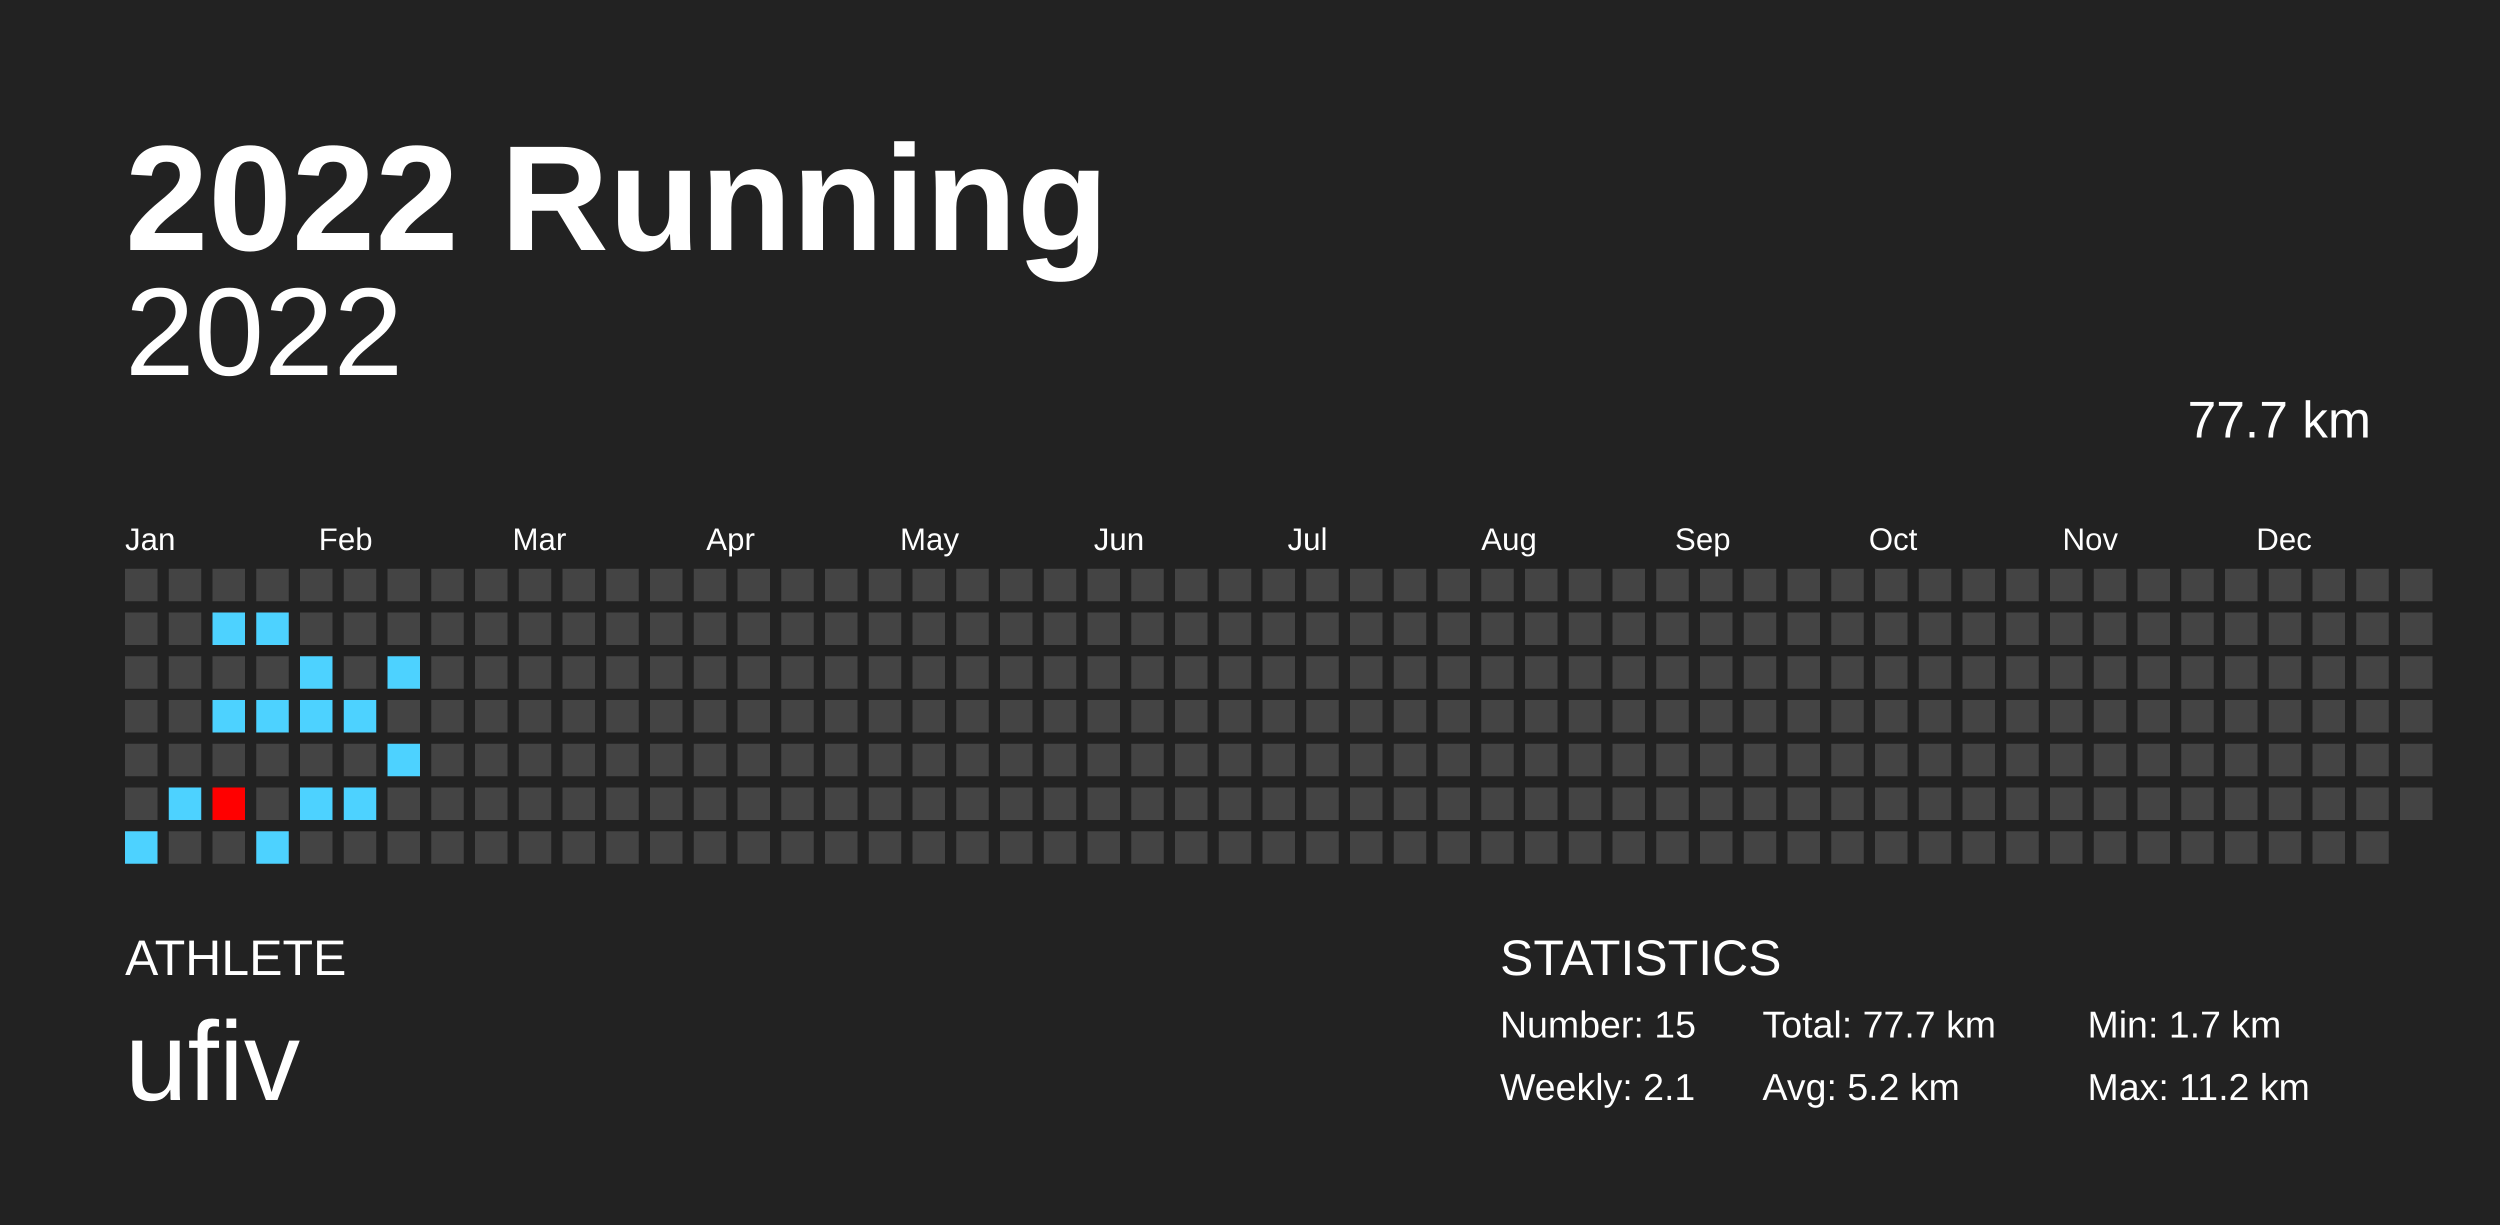
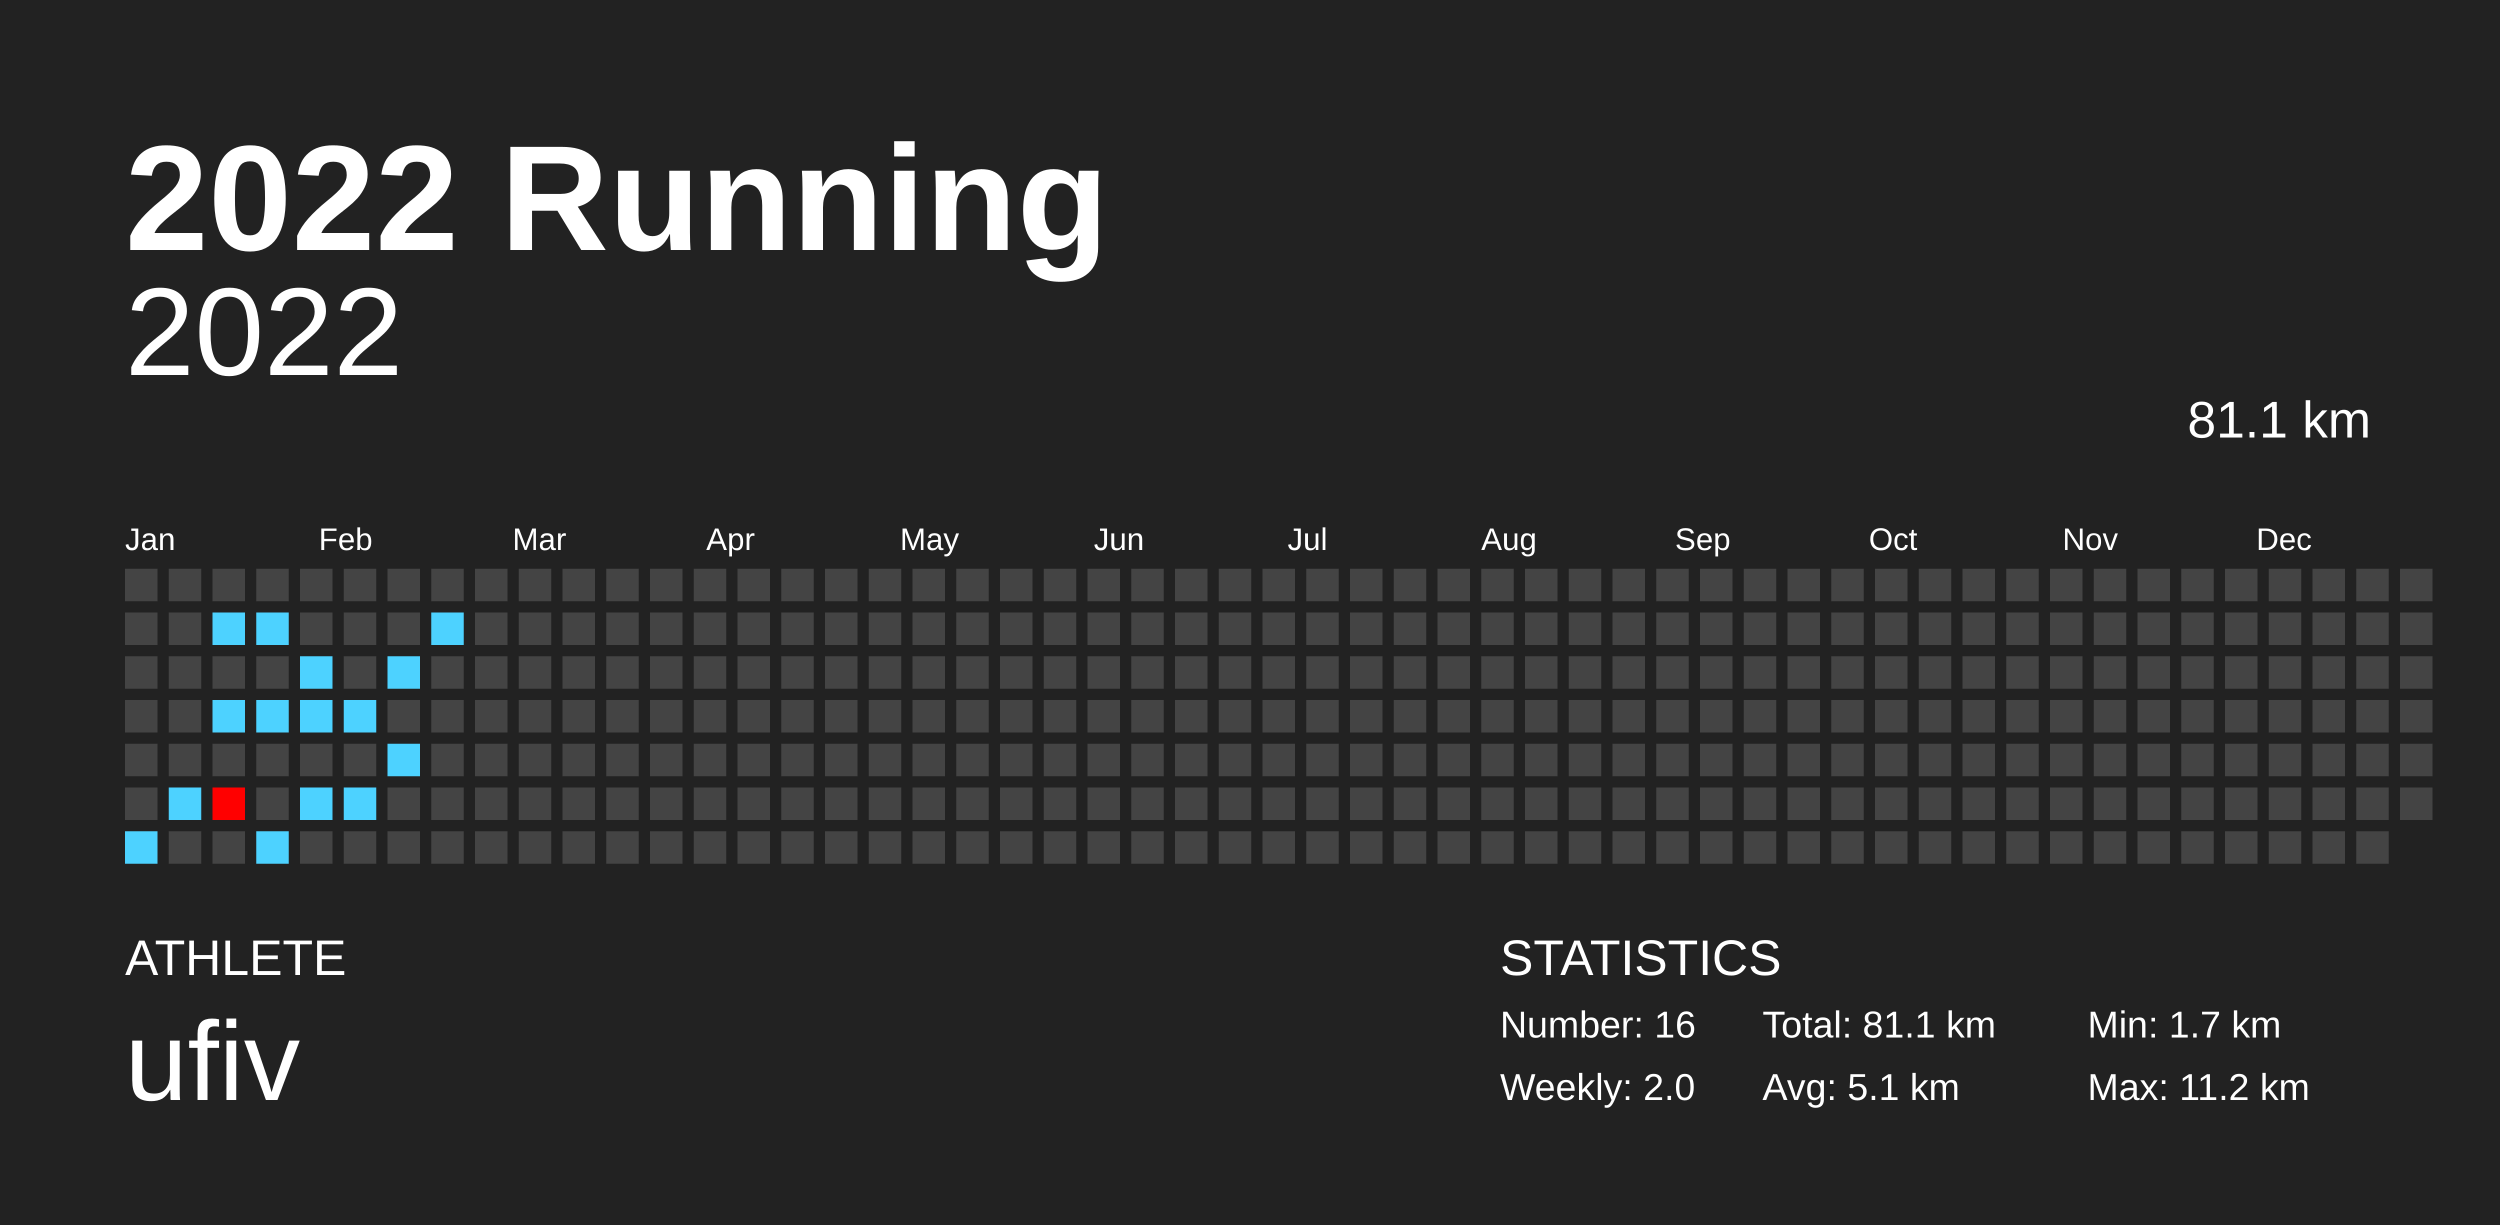
<svg xmlns="http://www.w3.org/2000/svg" baseProfile="full" height="98mm" version="1.1" viewBox="0,0,200,98" width="200mm">
  <defs />
  <rect fill="#222222" height="98" width="200" x="0" y="0" />
  <text fill="#FFFFFF" style="font-size:12px; font-family:Arial; font-weight:bold;" x="10" y="20">2022 Running</text>
  <text fill="#FFFFFF" style="font-size:4px; font-family:Arial" x="10" y="78">ATHLETE</text>
  <text fill="#FFFFFF" style="font-size:9px; font-family:Arial" x="10" y="88">ufiv</text>
  <text fill="#FFFFFF" style="font-size:4px; font-family:Arial" x="120" y="78">STATISTICS</text>
-   <text fill="#FFFFFF" style="font-size:3px; font-family:Arial" x="120" y="83">Number: 15</text>
-   <text fill="#FFFFFF" style="font-size:3px; font-family:Arial" x="120" y="88">Weekly: 2.1</text>
-   <text fill="#FFFFFF" style="font-size:3px; font-family:Arial" x="141" y="83">Total: 77.7 km</text>
-   <text fill="#FFFFFF" style="font-size:3px; font-family:Arial" x="141" y="88">Avg: 5.2 km</text>
+   <text fill="#FFFFFF" style="font-size:3px; font-family:Arial" x="120" y="83">Number: 16</text>
+   <text fill="#FFFFFF" style="font-size:3px; font-family:Arial" x="120" y="88">Weekly: 2.0</text>
+   <text fill="#FFFFFF" style="font-size:3px; font-family:Arial" x="141" y="83">Total: 81.1 km</text>
+   <text fill="#FFFFFF" style="font-size:3px; font-family:Arial" x="141" y="88">Avg: 5.1 km</text>
  <text fill="#FFFFFF" style="font-size:3px; font-family:Arial" x="167" y="83">Min: 1.7 km</text>
  <text fill="#FFFFFF" style="font-size:3px; font-family:Arial" x="167" y="88">Max: 11.2 km</text>
  <text alignment-baseline="hanging" fill="#FFFFFF" style="font-size:10.0px; font-family:Arial;" x="10" y="30">2022</text>
-   <text alignment-baseline="hanging" fill="#FFFFFF" style="font-size:4.125px; font-family:Arial;" x="175" y="35">77.7 km</text>
+   <text alignment-baseline="hanging" fill="#FFFFFF" style="font-size:4.125px; font-family:Arial;" x="175" y="35">81.1 km</text>
  <text fill="#FFFFFF" style="font-size:2.5px; font-family:Arial" x="10.0" y="44">Jan</text>
  <text fill="#FFFFFF" style="font-size:2.5px; font-family:Arial" x="25.5" y="44">Feb</text>
  <text fill="#FFFFFF" style="font-size:2.5px; font-family:Arial" x="41.0" y="44">Mar</text>
  <text fill="#FFFFFF" style="font-size:2.5px; font-family:Arial" x="56.5" y="44">Apr</text>
  <text fill="#FFFFFF" style="font-size:2.5px; font-family:Arial" x="72.0" y="44">May</text>
  <text fill="#FFFFFF" style="font-size:2.5px; font-family:Arial" x="87.5" y="44">Jun</text>
  <text fill="#FFFFFF" style="font-size:2.5px; font-family:Arial" x="103.0" y="44">Jul</text>
  <text fill="#FFFFFF" style="font-size:2.5px; font-family:Arial" x="118.5" y="44">Aug</text>
  <text fill="#FFFFFF" style="font-size:2.5px; font-family:Arial" x="134.0" y="44">Sep</text>
  <text fill="#FFFFFF" style="font-size:2.5px; font-family:Arial" x="149.5" y="44">Oct</text>
  <text fill="#FFFFFF" style="font-size:2.5px; font-family:Arial" x="165.0" y="44">Nov</text>
  <text fill="#FFFFFF" style="font-size:2.5px; font-family:Arial" x="180.5" y="44">Dec</text>
  <rect fill="#444444" height="2.6" width="2.6" x="10.0" y="45.5" />
  <rect fill="#444444" height="2.6" width="2.6" x="10.0" y="49.0" />
  <rect fill="#444444" height="2.6" width="2.6" x="10.0" y="52.5" />
  <rect fill="#444444" height="2.6" width="2.6" x="10.0" y="56.0" />
  <rect fill="#444444" height="2.6" width="2.6" x="10.0" y="59.5" />
  <rect fill="#444444" height="2.6" width="2.6" x="10.0" y="63.0" />
  <rect fill="#4dd2ff" height="2.6" width="2.6" x="10.0" y="66.5" />
  <rect fill="#444444" height="2.6" width="2.6" x="13.5" y="45.5" />
  <rect fill="#444444" height="2.6" width="2.6" x="13.5" y="49.0" />
  <rect fill="#444444" height="2.6" width="2.6" x="13.5" y="52.5" />
  <rect fill="#444444" height="2.6" width="2.6" x="13.5" y="56.0" />
  <rect fill="#444444" height="2.6" width="2.6" x="13.5" y="59.5" />
  <rect fill="#4dd2ff" height="2.6" width="2.6" x="13.5" y="63.0" />
  <rect fill="#444444" height="2.6" width="2.6" x="13.5" y="66.5" />
  <rect fill="#444444" height="2.6" width="2.6" x="17.0" y="45.5" />
  <rect fill="#4dd2ff" height="2.6" width="2.6" x="17.0" y="49.0" />
  <rect fill="#444444" height="2.6" width="2.6" x="17.0" y="52.5" />
  <rect fill="#4dd2ff" height="2.6" width="2.6" x="17.0" y="56.0" />
  <rect fill="#444444" height="2.6" width="2.6" x="17.0" y="59.5" />
  <rect fill="#ff0000" height="2.6" width="2.6" x="17.0" y="63.0" />
  <rect fill="#444444" height="2.6" width="2.6" x="17.0" y="66.5" />
  <rect fill="#444444" height="2.6" width="2.6" x="20.5" y="45.5" />
  <rect fill="#4dd2ff" height="2.6" width="2.6" x="20.5" y="49.0" />
  <rect fill="#444444" height="2.6" width="2.6" x="20.5" y="52.5" />
  <rect fill="#4dd2ff" height="2.6" width="2.6" x="20.5" y="56.0" />
  <rect fill="#444444" height="2.6" width="2.6" x="20.5" y="59.5" />
  <rect fill="#444444" height="2.6" width="2.6" x="20.5" y="63.0" />
  <rect fill="#4dd2ff" height="2.6" width="2.6" x="20.5" y="66.5" />
  <rect fill="#444444" height="2.6" width="2.6" x="24.0" y="45.5" />
  <rect fill="#444444" height="2.6" width="2.6" x="24.0" y="49.0" />
  <rect fill="#4dd2ff" height="2.6" width="2.6" x="24.0" y="52.5" />
  <rect fill="#4dd2ff" height="2.6" width="2.6" x="24.0" y="56.0" />
  <rect fill="#444444" height="2.6" width="2.6" x="24.0" y="59.5" />
  <rect fill="#4dd2ff" height="2.6" width="2.6" x="24.0" y="63.0" />
  <rect fill="#444444" height="2.6" width="2.6" x="24.0" y="66.5" />
  <rect fill="#444444" height="2.6" width="2.6" x="27.5" y="45.5" />
  <rect fill="#444444" height="2.6" width="2.6" x="27.5" y="49.0" />
  <rect fill="#444444" height="2.6" width="2.6" x="27.5" y="52.5" />
  <rect fill="#4dd2ff" height="2.6" width="2.6" x="27.5" y="56.0" />
  <rect fill="#444444" height="2.6" width="2.6" x="27.5" y="59.5" />
  <rect fill="#4dd2ff" height="2.6" width="2.6" x="27.5" y="63.0" />
  <rect fill="#444444" height="2.6" width="2.6" x="27.5" y="66.5" />
  <rect fill="#444444" height="2.6" width="2.6" x="31.0" y="45.5" />
  <rect fill="#444444" height="2.6" width="2.6" x="31.0" y="49.0" />
  <rect fill="#4dd2ff" height="2.6" width="2.6" x="31.0" y="52.5" />
  <rect fill="#444444" height="2.6" width="2.6" x="31.0" y="56.0" />
  <rect fill="#4dd2ff" height="2.6" width="2.6" x="31.0" y="59.5" />
  <rect fill="#444444" height="2.6" width="2.6" x="31.0" y="63.0" />
  <rect fill="#444444" height="2.6" width="2.6" x="31.0" y="66.5" />
  <rect fill="#444444" height="2.6" width="2.6" x="34.5" y="45.5" />
-   <rect fill="#444444" height="2.6" width="2.6" x="34.5" y="49.0" />
+   <rect fill="#4dd2ff" height="2.6" width="2.6" x="34.5" y="49.0" />
  <rect fill="#444444" height="2.6" width="2.6" x="34.5" y="52.5" />
  <rect fill="#444444" height="2.6" width="2.6" x="34.5" y="56.0" />
  <rect fill="#444444" height="2.6" width="2.6" x="34.5" y="59.5" />
  <rect fill="#444444" height="2.6" width="2.6" x="34.5" y="63.0" />
  <rect fill="#444444" height="2.6" width="2.6" x="34.5" y="66.5" />
  <rect fill="#444444" height="2.6" width="2.6" x="38.0" y="45.5" />
  <rect fill="#444444" height="2.6" width="2.6" x="38.0" y="49.0" />
  <rect fill="#444444" height="2.6" width="2.6" x="38.0" y="52.5" />
  <rect fill="#444444" height="2.6" width="2.6" x="38.0" y="56.0" />
  <rect fill="#444444" height="2.6" width="2.6" x="38.0" y="59.5" />
  <rect fill="#444444" height="2.6" width="2.6" x="38.0" y="63.0" />
  <rect fill="#444444" height="2.6" width="2.6" x="38.0" y="66.5" />
  <rect fill="#444444" height="2.6" width="2.6" x="41.5" y="45.5" />
  <rect fill="#444444" height="2.6" width="2.6" x="41.5" y="49.0" />
  <rect fill="#444444" height="2.6" width="2.6" x="41.5" y="52.5" />
  <rect fill="#444444" height="2.6" width="2.6" x="41.5" y="56.0" />
  <rect fill="#444444" height="2.6" width="2.6" x="41.5" y="59.5" />
  <rect fill="#444444" height="2.6" width="2.6" x="41.5" y="63.0" />
  <rect fill="#444444" height="2.6" width="2.6" x="41.5" y="66.5" />
  <rect fill="#444444" height="2.6" width="2.6" x="45.0" y="45.5" />
  <rect fill="#444444" height="2.6" width="2.6" x="45.0" y="49.0" />
  <rect fill="#444444" height="2.6" width="2.6" x="45.0" y="52.5" />
  <rect fill="#444444" height="2.6" width="2.6" x="45.0" y="56.0" />
  <rect fill="#444444" height="2.6" width="2.6" x="45.0" y="59.5" />
  <rect fill="#444444" height="2.6" width="2.6" x="45.0" y="63.0" />
  <rect fill="#444444" height="2.6" width="2.6" x="45.0" y="66.5" />
  <rect fill="#444444" height="2.6" width="2.6" x="48.5" y="45.5" />
  <rect fill="#444444" height="2.6" width="2.6" x="48.5" y="49.0" />
  <rect fill="#444444" height="2.6" width="2.6" x="48.5" y="52.5" />
  <rect fill="#444444" height="2.6" width="2.6" x="48.5" y="56.0" />
  <rect fill="#444444" height="2.6" width="2.6" x="48.5" y="59.5" />
  <rect fill="#444444" height="2.6" width="2.6" x="48.5" y="63.0" />
  <rect fill="#444444" height="2.6" width="2.6" x="48.5" y="66.5" />
  <rect fill="#444444" height="2.6" width="2.6" x="52.0" y="45.5" />
  <rect fill="#444444" height="2.6" width="2.6" x="52.0" y="49.0" />
  <rect fill="#444444" height="2.6" width="2.6" x="52.0" y="52.5" />
  <rect fill="#444444" height="2.6" width="2.6" x="52.0" y="56.0" />
  <rect fill="#444444" height="2.6" width="2.6" x="52.0" y="59.5" />
  <rect fill="#444444" height="2.6" width="2.6" x="52.0" y="63.0" />
  <rect fill="#444444" height="2.6" width="2.6" x="52.0" y="66.5" />
  <rect fill="#444444" height="2.6" width="2.6" x="55.5" y="45.5" />
  <rect fill="#444444" height="2.6" width="2.6" x="55.5" y="49.0" />
  <rect fill="#444444" height="2.6" width="2.6" x="55.5" y="52.5" />
  <rect fill="#444444" height="2.6" width="2.6" x="55.5" y="56.0" />
  <rect fill="#444444" height="2.6" width="2.6" x="55.5" y="59.5" />
  <rect fill="#444444" height="2.6" width="2.6" x="55.5" y="63.0" />
  <rect fill="#444444" height="2.6" width="2.6" x="55.5" y="66.5" />
  <rect fill="#444444" height="2.6" width="2.6" x="59.0" y="45.5" />
  <rect fill="#444444" height="2.6" width="2.6" x="59.0" y="49.0" />
  <rect fill="#444444" height="2.6" width="2.6" x="59.0" y="52.5" />
  <rect fill="#444444" height="2.6" width="2.6" x="59.0" y="56.0" />
  <rect fill="#444444" height="2.6" width="2.6" x="59.0" y="59.5" />
  <rect fill="#444444" height="2.6" width="2.6" x="59.0" y="63.0" />
  <rect fill="#444444" height="2.6" width="2.6" x="59.0" y="66.5" />
  <rect fill="#444444" height="2.6" width="2.6" x="62.5" y="45.5" />
  <rect fill="#444444" height="2.6" width="2.6" x="62.5" y="49.0" />
  <rect fill="#444444" height="2.6" width="2.6" x="62.5" y="52.5" />
  <rect fill="#444444" height="2.6" width="2.6" x="62.5" y="56.0" />
  <rect fill="#444444" height="2.6" width="2.6" x="62.5" y="59.5" />
  <rect fill="#444444" height="2.6" width="2.6" x="62.5" y="63.0" />
  <rect fill="#444444" height="2.6" width="2.6" x="62.5" y="66.5" />
  <rect fill="#444444" height="2.6" width="2.6" x="66.0" y="45.5" />
  <rect fill="#444444" height="2.6" width="2.6" x="66.0" y="49.0" />
  <rect fill="#444444" height="2.6" width="2.6" x="66.0" y="52.5" />
  <rect fill="#444444" height="2.6" width="2.6" x="66.0" y="56.0" />
  <rect fill="#444444" height="2.6" width="2.6" x="66.0" y="59.5" />
  <rect fill="#444444" height="2.6" width="2.6" x="66.0" y="63.0" />
  <rect fill="#444444" height="2.6" width="2.6" x="66.0" y="66.5" />
  <rect fill="#444444" height="2.6" width="2.6" x="69.5" y="45.5" />
  <rect fill="#444444" height="2.6" width="2.6" x="69.5" y="49.0" />
  <rect fill="#444444" height="2.6" width="2.6" x="69.5" y="52.5" />
  <rect fill="#444444" height="2.6" width="2.6" x="69.5" y="56.0" />
  <rect fill="#444444" height="2.6" width="2.6" x="69.5" y="59.5" />
  <rect fill="#444444" height="2.6" width="2.6" x="69.5" y="63.0" />
  <rect fill="#444444" height="2.6" width="2.6" x="69.5" y="66.5" />
  <rect fill="#444444" height="2.6" width="2.6" x="73.0" y="45.5" />
  <rect fill="#444444" height="2.6" width="2.6" x="73.0" y="49.0" />
  <rect fill="#444444" height="2.6" width="2.6" x="73.0" y="52.5" />
  <rect fill="#444444" height="2.6" width="2.6" x="73.0" y="56.0" />
  <rect fill="#444444" height="2.6" width="2.6" x="73.0" y="59.5" />
  <rect fill="#444444" height="2.6" width="2.6" x="73.0" y="63.0" />
  <rect fill="#444444" height="2.6" width="2.6" x="73.0" y="66.5" />
  <rect fill="#444444" height="2.6" width="2.6" x="76.5" y="45.5" />
  <rect fill="#444444" height="2.6" width="2.6" x="76.5" y="49.0" />
  <rect fill="#444444" height="2.6" width="2.6" x="76.5" y="52.5" />
  <rect fill="#444444" height="2.6" width="2.6" x="76.5" y="56.0" />
  <rect fill="#444444" height="2.6" width="2.6" x="76.5" y="59.5" />
  <rect fill="#444444" height="2.6" width="2.6" x="76.5" y="63.0" />
  <rect fill="#444444" height="2.6" width="2.6" x="76.5" y="66.5" />
  <rect fill="#444444" height="2.6" width="2.6" x="80.0" y="45.5" />
  <rect fill="#444444" height="2.6" width="2.6" x="80.0" y="49.0" />
  <rect fill="#444444" height="2.6" width="2.6" x="80.0" y="52.5" />
  <rect fill="#444444" height="2.6" width="2.6" x="80.0" y="56.0" />
  <rect fill="#444444" height="2.6" width="2.6" x="80.0" y="59.5" />
  <rect fill="#444444" height="2.6" width="2.6" x="80.0" y="63.0" />
  <rect fill="#444444" height="2.6" width="2.6" x="80.0" y="66.5" />
  <rect fill="#444444" height="2.6" width="2.6" x="83.5" y="45.5" />
  <rect fill="#444444" height="2.6" width="2.6" x="83.5" y="49.0" />
  <rect fill="#444444" height="2.6" width="2.6" x="83.5" y="52.5" />
  <rect fill="#444444" height="2.6" width="2.6" x="83.5" y="56.0" />
  <rect fill="#444444" height="2.6" width="2.6" x="83.5" y="59.5" />
  <rect fill="#444444" height="2.6" width="2.6" x="83.5" y="63.0" />
  <rect fill="#444444" height="2.6" width="2.6" x="83.5" y="66.5" />
  <rect fill="#444444" height="2.6" width="2.6" x="87.0" y="45.5" />
  <rect fill="#444444" height="2.6" width="2.6" x="87.0" y="49.0" />
  <rect fill="#444444" height="2.6" width="2.6" x="87.0" y="52.5" />
  <rect fill="#444444" height="2.6" width="2.6" x="87.0" y="56.0" />
  <rect fill="#444444" height="2.6" width="2.6" x="87.0" y="59.5" />
  <rect fill="#444444" height="2.6" width="2.6" x="87.0" y="63.0" />
  <rect fill="#444444" height="2.6" width="2.6" x="87.0" y="66.5" />
  <rect fill="#444444" height="2.6" width="2.6" x="90.5" y="45.5" />
  <rect fill="#444444" height="2.6" width="2.6" x="90.5" y="49.0" />
  <rect fill="#444444" height="2.6" width="2.6" x="90.5" y="52.5" />
  <rect fill="#444444" height="2.6" width="2.6" x="90.5" y="56.0" />
  <rect fill="#444444" height="2.6" width="2.6" x="90.5" y="59.5" />
  <rect fill="#444444" height="2.6" width="2.6" x="90.5" y="63.0" />
  <rect fill="#444444" height="2.6" width="2.6" x="90.5" y="66.5" />
  <rect fill="#444444" height="2.6" width="2.6" x="94.0" y="45.5" />
  <rect fill="#444444" height="2.6" width="2.6" x="94.0" y="49.0" />
  <rect fill="#444444" height="2.6" width="2.6" x="94.0" y="52.5" />
  <rect fill="#444444" height="2.6" width="2.6" x="94.0" y="56.0" />
  <rect fill="#444444" height="2.6" width="2.6" x="94.0" y="59.5" />
  <rect fill="#444444" height="2.6" width="2.6" x="94.0" y="63.0" />
  <rect fill="#444444" height="2.6" width="2.6" x="94.0" y="66.5" />
  <rect fill="#444444" height="2.6" width="2.6" x="97.5" y="45.5" />
  <rect fill="#444444" height="2.6" width="2.6" x="97.5" y="49.0" />
  <rect fill="#444444" height="2.6" width="2.6" x="97.5" y="52.5" />
  <rect fill="#444444" height="2.6" width="2.6" x="97.5" y="56.0" />
  <rect fill="#444444" height="2.6" width="2.6" x="97.5" y="59.5" />
  <rect fill="#444444" height="2.6" width="2.6" x="97.5" y="63.0" />
  <rect fill="#444444" height="2.6" width="2.6" x="97.5" y="66.5" />
  <rect fill="#444444" height="2.6" width="2.6" x="101.0" y="45.5" />
  <rect fill="#444444" height="2.6" width="2.6" x="101.0" y="49.0" />
  <rect fill="#444444" height="2.6" width="2.6" x="101.0" y="52.5" />
  <rect fill="#444444" height="2.6" width="2.6" x="101.0" y="56.0" />
  <rect fill="#444444" height="2.6" width="2.6" x="101.0" y="59.5" />
  <rect fill="#444444" height="2.6" width="2.6" x="101.0" y="63.0" />
  <rect fill="#444444" height="2.6" width="2.6" x="101.0" y="66.5" />
  <rect fill="#444444" height="2.6" width="2.6" x="104.5" y="45.5" />
  <rect fill="#444444" height="2.6" width="2.6" x="104.5" y="49.0" />
  <rect fill="#444444" height="2.6" width="2.6" x="104.5" y="52.5" />
  <rect fill="#444444" height="2.6" width="2.6" x="104.5" y="56.0" />
  <rect fill="#444444" height="2.6" width="2.6" x="104.5" y="59.5" />
  <rect fill="#444444" height="2.6" width="2.6" x="104.5" y="63.0" />
  <rect fill="#444444" height="2.6" width="2.6" x="104.5" y="66.5" />
  <rect fill="#444444" height="2.6" width="2.6" x="108.0" y="45.5" />
  <rect fill="#444444" height="2.6" width="2.6" x="108.0" y="49.0" />
  <rect fill="#444444" height="2.6" width="2.6" x="108.0" y="52.5" />
  <rect fill="#444444" height="2.6" width="2.6" x="108.0" y="56.0" />
  <rect fill="#444444" height="2.6" width="2.6" x="108.0" y="59.5" />
  <rect fill="#444444" height="2.6" width="2.6" x="108.0" y="63.0" />
  <rect fill="#444444" height="2.6" width="2.6" x="108.0" y="66.5" />
  <rect fill="#444444" height="2.6" width="2.6" x="111.5" y="45.5" />
  <rect fill="#444444" height="2.6" width="2.6" x="111.5" y="49.0" />
  <rect fill="#444444" height="2.6" width="2.6" x="111.5" y="52.5" />
  <rect fill="#444444" height="2.6" width="2.6" x="111.5" y="56.0" />
  <rect fill="#444444" height="2.6" width="2.6" x="111.5" y="59.5" />
  <rect fill="#444444" height="2.6" width="2.6" x="111.5" y="63.0" />
  <rect fill="#444444" height="2.6" width="2.6" x="111.5" y="66.5" />
  <rect fill="#444444" height="2.6" width="2.6" x="115.0" y="45.5" />
  <rect fill="#444444" height="2.6" width="2.6" x="115.0" y="49.0" />
  <rect fill="#444444" height="2.6" width="2.6" x="115.0" y="52.5" />
  <rect fill="#444444" height="2.6" width="2.6" x="115.0" y="56.0" />
  <rect fill="#444444" height="2.6" width="2.6" x="115.0" y="59.5" />
  <rect fill="#444444" height="2.6" width="2.6" x="115.0" y="63.0" />
  <rect fill="#444444" height="2.6" width="2.6" x="115.0" y="66.5" />
  <rect fill="#444444" height="2.6" width="2.6" x="118.5" y="45.5" />
  <rect fill="#444444" height="2.6" width="2.6" x="118.5" y="49.0" />
  <rect fill="#444444" height="2.6" width="2.6" x="118.5" y="52.5" />
  <rect fill="#444444" height="2.6" width="2.6" x="118.5" y="56.0" />
  <rect fill="#444444" height="2.6" width="2.6" x="118.5" y="59.5" />
  <rect fill="#444444" height="2.6" width="2.6" x="118.5" y="63.0" />
  <rect fill="#444444" height="2.6" width="2.6" x="118.5" y="66.5" />
  <rect fill="#444444" height="2.6" width="2.6" x="122.0" y="45.5" />
  <rect fill="#444444" height="2.6" width="2.6" x="122.0" y="49.0" />
  <rect fill="#444444" height="2.6" width="2.6" x="122.0" y="52.5" />
  <rect fill="#444444" height="2.6" width="2.6" x="122.0" y="56.0" />
  <rect fill="#444444" height="2.6" width="2.6" x="122.0" y="59.5" />
  <rect fill="#444444" height="2.6" width="2.6" x="122.0" y="63.0" />
  <rect fill="#444444" height="2.6" width="2.6" x="122.0" y="66.5" />
  <rect fill="#444444" height="2.6" width="2.6" x="125.5" y="45.5" />
  <rect fill="#444444" height="2.6" width="2.6" x="125.5" y="49.0" />
  <rect fill="#444444" height="2.6" width="2.6" x="125.5" y="52.5" />
  <rect fill="#444444" height="2.6" width="2.6" x="125.5" y="56.0" />
  <rect fill="#444444" height="2.6" width="2.6" x="125.5" y="59.5" />
  <rect fill="#444444" height="2.6" width="2.6" x="125.5" y="63.0" />
  <rect fill="#444444" height="2.6" width="2.6" x="125.5" y="66.5" />
  <rect fill="#444444" height="2.6" width="2.6" x="129.0" y="45.5" />
  <rect fill="#444444" height="2.6" width="2.6" x="129.0" y="49.0" />
  <rect fill="#444444" height="2.6" width="2.6" x="129.0" y="52.5" />
  <rect fill="#444444" height="2.6" width="2.6" x="129.0" y="56.0" />
  <rect fill="#444444" height="2.6" width="2.6" x="129.0" y="59.5" />
  <rect fill="#444444" height="2.6" width="2.6" x="129.0" y="63.0" />
  <rect fill="#444444" height="2.6" width="2.6" x="129.0" y="66.5" />
  <rect fill="#444444" height="2.6" width="2.6" x="132.5" y="45.5" />
  <rect fill="#444444" height="2.6" width="2.6" x="132.5" y="49.0" />
  <rect fill="#444444" height="2.6" width="2.6" x="132.5" y="52.5" />
  <rect fill="#444444" height="2.6" width="2.6" x="132.5" y="56.0" />
  <rect fill="#444444" height="2.6" width="2.6" x="132.5" y="59.5" />
  <rect fill="#444444" height="2.6" width="2.6" x="132.5" y="63.0" />
  <rect fill="#444444" height="2.6" width="2.6" x="132.5" y="66.5" />
  <rect fill="#444444" height="2.6" width="2.6" x="136.0" y="45.5" />
  <rect fill="#444444" height="2.6" width="2.6" x="136.0" y="49.0" />
  <rect fill="#444444" height="2.6" width="2.6" x="136.0" y="52.5" />
  <rect fill="#444444" height="2.6" width="2.6" x="136.0" y="56.0" />
  <rect fill="#444444" height="2.6" width="2.6" x="136.0" y="59.5" />
  <rect fill="#444444" height="2.6" width="2.6" x="136.0" y="63.0" />
  <rect fill="#444444" height="2.6" width="2.6" x="136.0" y="66.5" />
  <rect fill="#444444" height="2.6" width="2.6" x="139.5" y="45.5" />
  <rect fill="#444444" height="2.6" width="2.6" x="139.5" y="49.0" />
  <rect fill="#444444" height="2.6" width="2.6" x="139.5" y="52.5" />
  <rect fill="#444444" height="2.6" width="2.6" x="139.5" y="56.0" />
  <rect fill="#444444" height="2.6" width="2.6" x="139.5" y="59.5" />
  <rect fill="#444444" height="2.6" width="2.6" x="139.5" y="63.0" />
  <rect fill="#444444" height="2.6" width="2.6" x="139.5" y="66.5" />
  <rect fill="#444444" height="2.6" width="2.6" x="143.0" y="45.5" />
  <rect fill="#444444" height="2.6" width="2.6" x="143.0" y="49.0" />
  <rect fill="#444444" height="2.6" width="2.6" x="143.0" y="52.5" />
  <rect fill="#444444" height="2.6" width="2.6" x="143.0" y="56.0" />
  <rect fill="#444444" height="2.6" width="2.6" x="143.0" y="59.5" />
  <rect fill="#444444" height="2.6" width="2.6" x="143.0" y="63.0" />
  <rect fill="#444444" height="2.6" width="2.6" x="143.0" y="66.5" />
  <rect fill="#444444" height="2.6" width="2.6" x="146.5" y="45.5" />
  <rect fill="#444444" height="2.6" width="2.6" x="146.5" y="49.0" />
  <rect fill="#444444" height="2.6" width="2.6" x="146.5" y="52.5" />
  <rect fill="#444444" height="2.6" width="2.6" x="146.5" y="56.0" />
  <rect fill="#444444" height="2.6" width="2.6" x="146.5" y="59.5" />
  <rect fill="#444444" height="2.6" width="2.6" x="146.5" y="63.0" />
  <rect fill="#444444" height="2.6" width="2.6" x="146.5" y="66.5" />
  <rect fill="#444444" height="2.6" width="2.6" x="150.0" y="45.5" />
  <rect fill="#444444" height="2.6" width="2.6" x="150.0" y="49.0" />
  <rect fill="#444444" height="2.6" width="2.6" x="150.0" y="52.5" />
  <rect fill="#444444" height="2.6" width="2.6" x="150.0" y="56.0" />
  <rect fill="#444444" height="2.6" width="2.6" x="150.0" y="59.5" />
  <rect fill="#444444" height="2.6" width="2.6" x="150.0" y="63.0" />
  <rect fill="#444444" height="2.6" width="2.6" x="150.0" y="66.5" />
  <rect fill="#444444" height="2.6" width="2.6" x="153.5" y="45.5" />
  <rect fill="#444444" height="2.6" width="2.6" x="153.5" y="49.0" />
  <rect fill="#444444" height="2.6" width="2.6" x="153.5" y="52.5" />
  <rect fill="#444444" height="2.6" width="2.6" x="153.5" y="56.0" />
  <rect fill="#444444" height="2.6" width="2.6" x="153.5" y="59.5" />
  <rect fill="#444444" height="2.6" width="2.6" x="153.5" y="63.0" />
  <rect fill="#444444" height="2.6" width="2.6" x="153.5" y="66.5" />
  <rect fill="#444444" height="2.6" width="2.6" x="157.0" y="45.5" />
  <rect fill="#444444" height="2.6" width="2.6" x="157.0" y="49.0" />
  <rect fill="#444444" height="2.6" width="2.6" x="157.0" y="52.5" />
  <rect fill="#444444" height="2.6" width="2.6" x="157.0" y="56.0" />
  <rect fill="#444444" height="2.6" width="2.6" x="157.0" y="59.5" />
  <rect fill="#444444" height="2.6" width="2.6" x="157.0" y="63.0" />
  <rect fill="#444444" height="2.6" width="2.6" x="157.0" y="66.5" />
  <rect fill="#444444" height="2.6" width="2.6" x="160.5" y="45.5" />
  <rect fill="#444444" height="2.6" width="2.6" x="160.5" y="49.0" />
  <rect fill="#444444" height="2.6" width="2.6" x="160.5" y="52.5" />
  <rect fill="#444444" height="2.6" width="2.6" x="160.5" y="56.0" />
  <rect fill="#444444" height="2.6" width="2.6" x="160.5" y="59.5" />
  <rect fill="#444444" height="2.6" width="2.6" x="160.5" y="63.0" />
  <rect fill="#444444" height="2.6" width="2.6" x="160.5" y="66.5" />
  <rect fill="#444444" height="2.6" width="2.6" x="164.0" y="45.5" />
  <rect fill="#444444" height="2.6" width="2.6" x="164.0" y="49.0" />
  <rect fill="#444444" height="2.6" width="2.6" x="164.0" y="52.5" />
  <rect fill="#444444" height="2.6" width="2.6" x="164.0" y="56.0" />
  <rect fill="#444444" height="2.6" width="2.6" x="164.0" y="59.5" />
  <rect fill="#444444" height="2.6" width="2.6" x="164.0" y="63.0" />
  <rect fill="#444444" height="2.6" width="2.6" x="164.0" y="66.5" />
  <rect fill="#444444" height="2.6" width="2.6" x="167.5" y="45.5" />
  <rect fill="#444444" height="2.6" width="2.6" x="167.5" y="49.0" />
  <rect fill="#444444" height="2.6" width="2.6" x="167.5" y="52.5" />
  <rect fill="#444444" height="2.6" width="2.6" x="167.5" y="56.0" />
  <rect fill="#444444" height="2.6" width="2.6" x="167.5" y="59.5" />
  <rect fill="#444444" height="2.6" width="2.6" x="167.5" y="63.0" />
  <rect fill="#444444" height="2.6" width="2.6" x="167.5" y="66.5" />
  <rect fill="#444444" height="2.6" width="2.6" x="171.0" y="45.5" />
  <rect fill="#444444" height="2.6" width="2.6" x="171.0" y="49.0" />
  <rect fill="#444444" height="2.6" width="2.6" x="171.0" y="52.5" />
  <rect fill="#444444" height="2.6" width="2.6" x="171.0" y="56.0" />
  <rect fill="#444444" height="2.6" width="2.6" x="171.0" y="59.5" />
  <rect fill="#444444" height="2.6" width="2.6" x="171.0" y="63.0" />
  <rect fill="#444444" height="2.6" width="2.6" x="171.0" y="66.5" />
  <rect fill="#444444" height="2.6" width="2.6" x="174.5" y="45.5" />
  <rect fill="#444444" height="2.6" width="2.6" x="174.5" y="49.0" />
  <rect fill="#444444" height="2.6" width="2.6" x="174.5" y="52.5" />
  <rect fill="#444444" height="2.6" width="2.6" x="174.5" y="56.0" />
  <rect fill="#444444" height="2.6" width="2.6" x="174.5" y="59.5" />
  <rect fill="#444444" height="2.6" width="2.6" x="174.5" y="63.0" />
  <rect fill="#444444" height="2.6" width="2.6" x="174.5" y="66.5" />
  <rect fill="#444444" height="2.6" width="2.6" x="178.0" y="45.5" />
  <rect fill="#444444" height="2.6" width="2.6" x="178.0" y="49.0" />
  <rect fill="#444444" height="2.6" width="2.6" x="178.0" y="52.5" />
  <rect fill="#444444" height="2.6" width="2.6" x="178.0" y="56.0" />
  <rect fill="#444444" height="2.6" width="2.6" x="178.0" y="59.5" />
  <rect fill="#444444" height="2.6" width="2.6" x="178.0" y="63.0" />
  <rect fill="#444444" height="2.6" width="2.6" x="178.0" y="66.5" />
  <rect fill="#444444" height="2.6" width="2.6" x="181.5" y="45.5" />
  <rect fill="#444444" height="2.6" width="2.6" x="181.5" y="49.0" />
  <rect fill="#444444" height="2.6" width="2.6" x="181.5" y="52.5" />
  <rect fill="#444444" height="2.6" width="2.6" x="181.5" y="56.0" />
  <rect fill="#444444" height="2.6" width="2.6" x="181.5" y="59.5" />
  <rect fill="#444444" height="2.6" width="2.6" x="181.5" y="63.0" />
  <rect fill="#444444" height="2.6" width="2.6" x="181.5" y="66.5" />
  <rect fill="#444444" height="2.6" width="2.6" x="185.0" y="45.5" />
  <rect fill="#444444" height="2.6" width="2.6" x="185.0" y="49.0" />
  <rect fill="#444444" height="2.6" width="2.6" x="185.0" y="52.5" />
  <rect fill="#444444" height="2.6" width="2.6" x="185.0" y="56.0" />
  <rect fill="#444444" height="2.6" width="2.6" x="185.0" y="59.5" />
  <rect fill="#444444" height="2.6" width="2.6" x="185.0" y="63.0" />
  <rect fill="#444444" height="2.6" width="2.6" x="185.0" y="66.5" />
  <rect fill="#444444" height="2.6" width="2.6" x="188.5" y="45.5" />
  <rect fill="#444444" height="2.6" width="2.6" x="188.5" y="49.0" />
  <rect fill="#444444" height="2.6" width="2.6" x="188.5" y="52.5" />
  <rect fill="#444444" height="2.6" width="2.6" x="188.5" y="56.0" />
  <rect fill="#444444" height="2.6" width="2.6" x="188.5" y="59.5" />
  <rect fill="#444444" height="2.6" width="2.6" x="188.5" y="63.0" />
  <rect fill="#444444" height="2.6" width="2.6" x="188.5" y="66.5" />
  <rect fill="#444444" height="2.6" width="2.6" x="192.0" y="45.5" />
  <rect fill="#444444" height="2.6" width="2.6" x="192.0" y="49.0" />
  <rect fill="#444444" height="2.6" width="2.6" x="192.0" y="52.5" />
  <rect fill="#444444" height="2.6" width="2.6" x="192.0" y="56.0" />
  <rect fill="#444444" height="2.6" width="2.6" x="192.0" y="59.5" />
  <rect fill="#444444" height="2.6" width="2.6" x="192.0" y="63.0" />
</svg>
